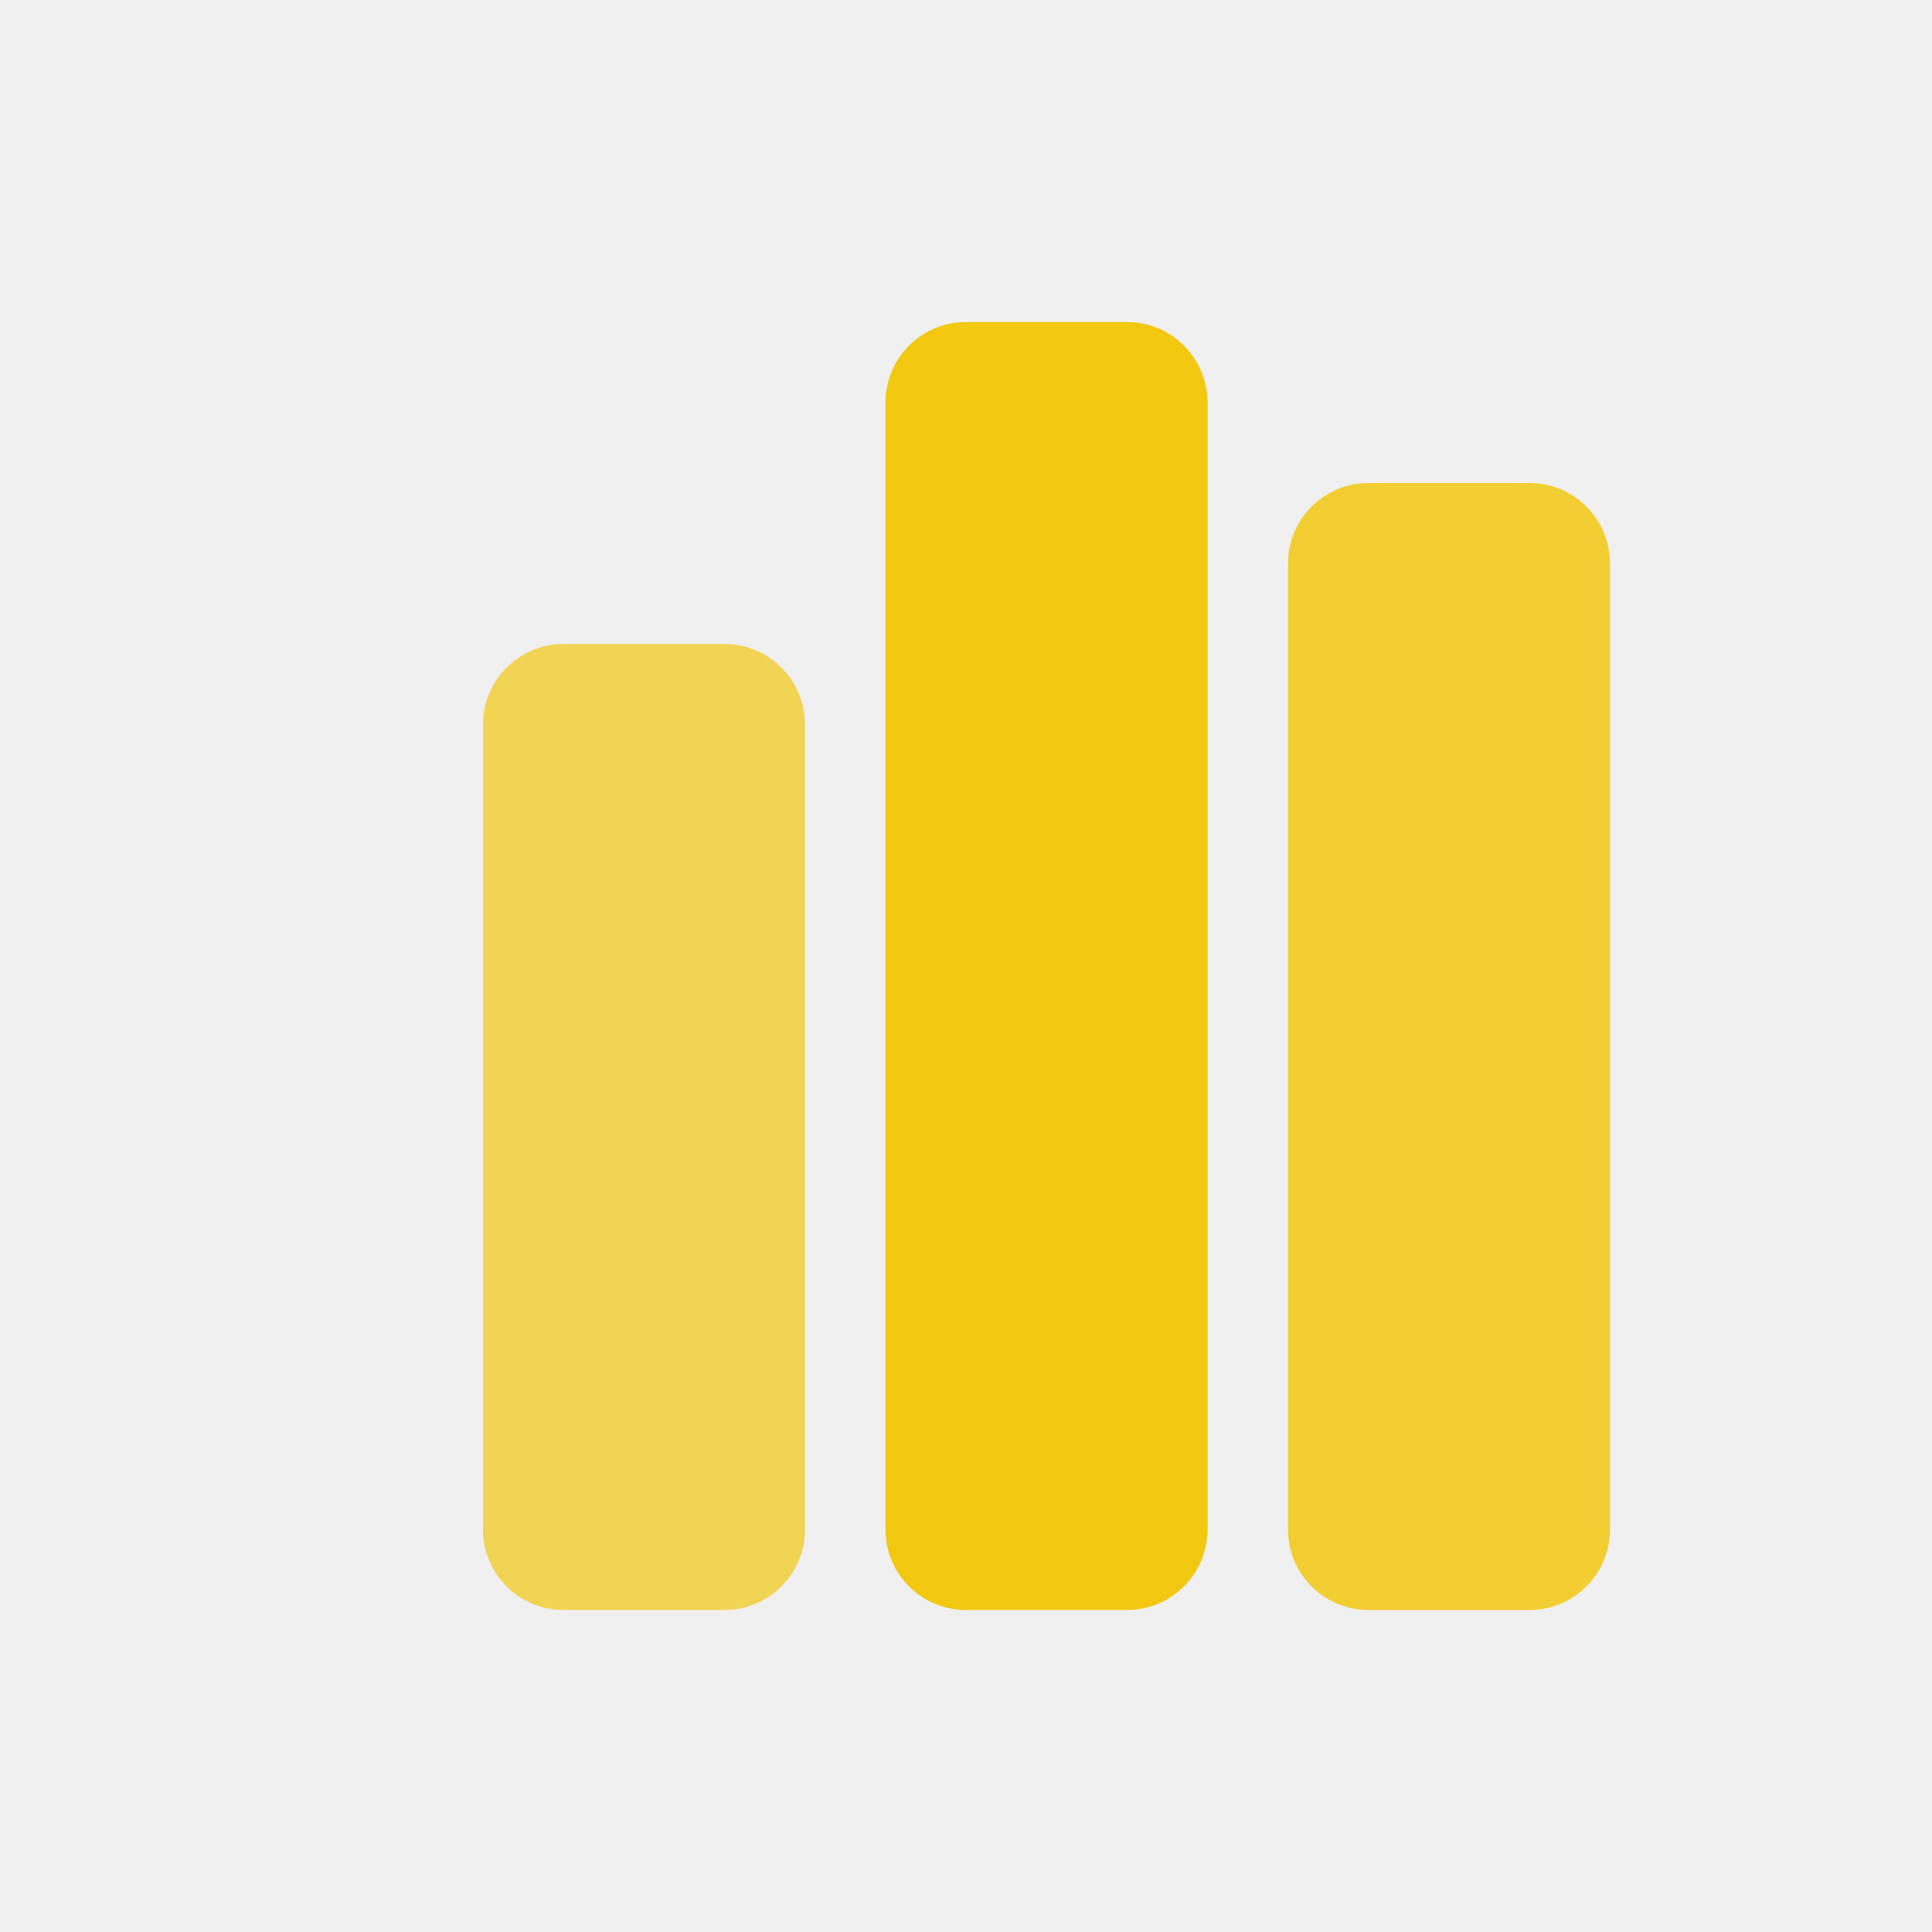
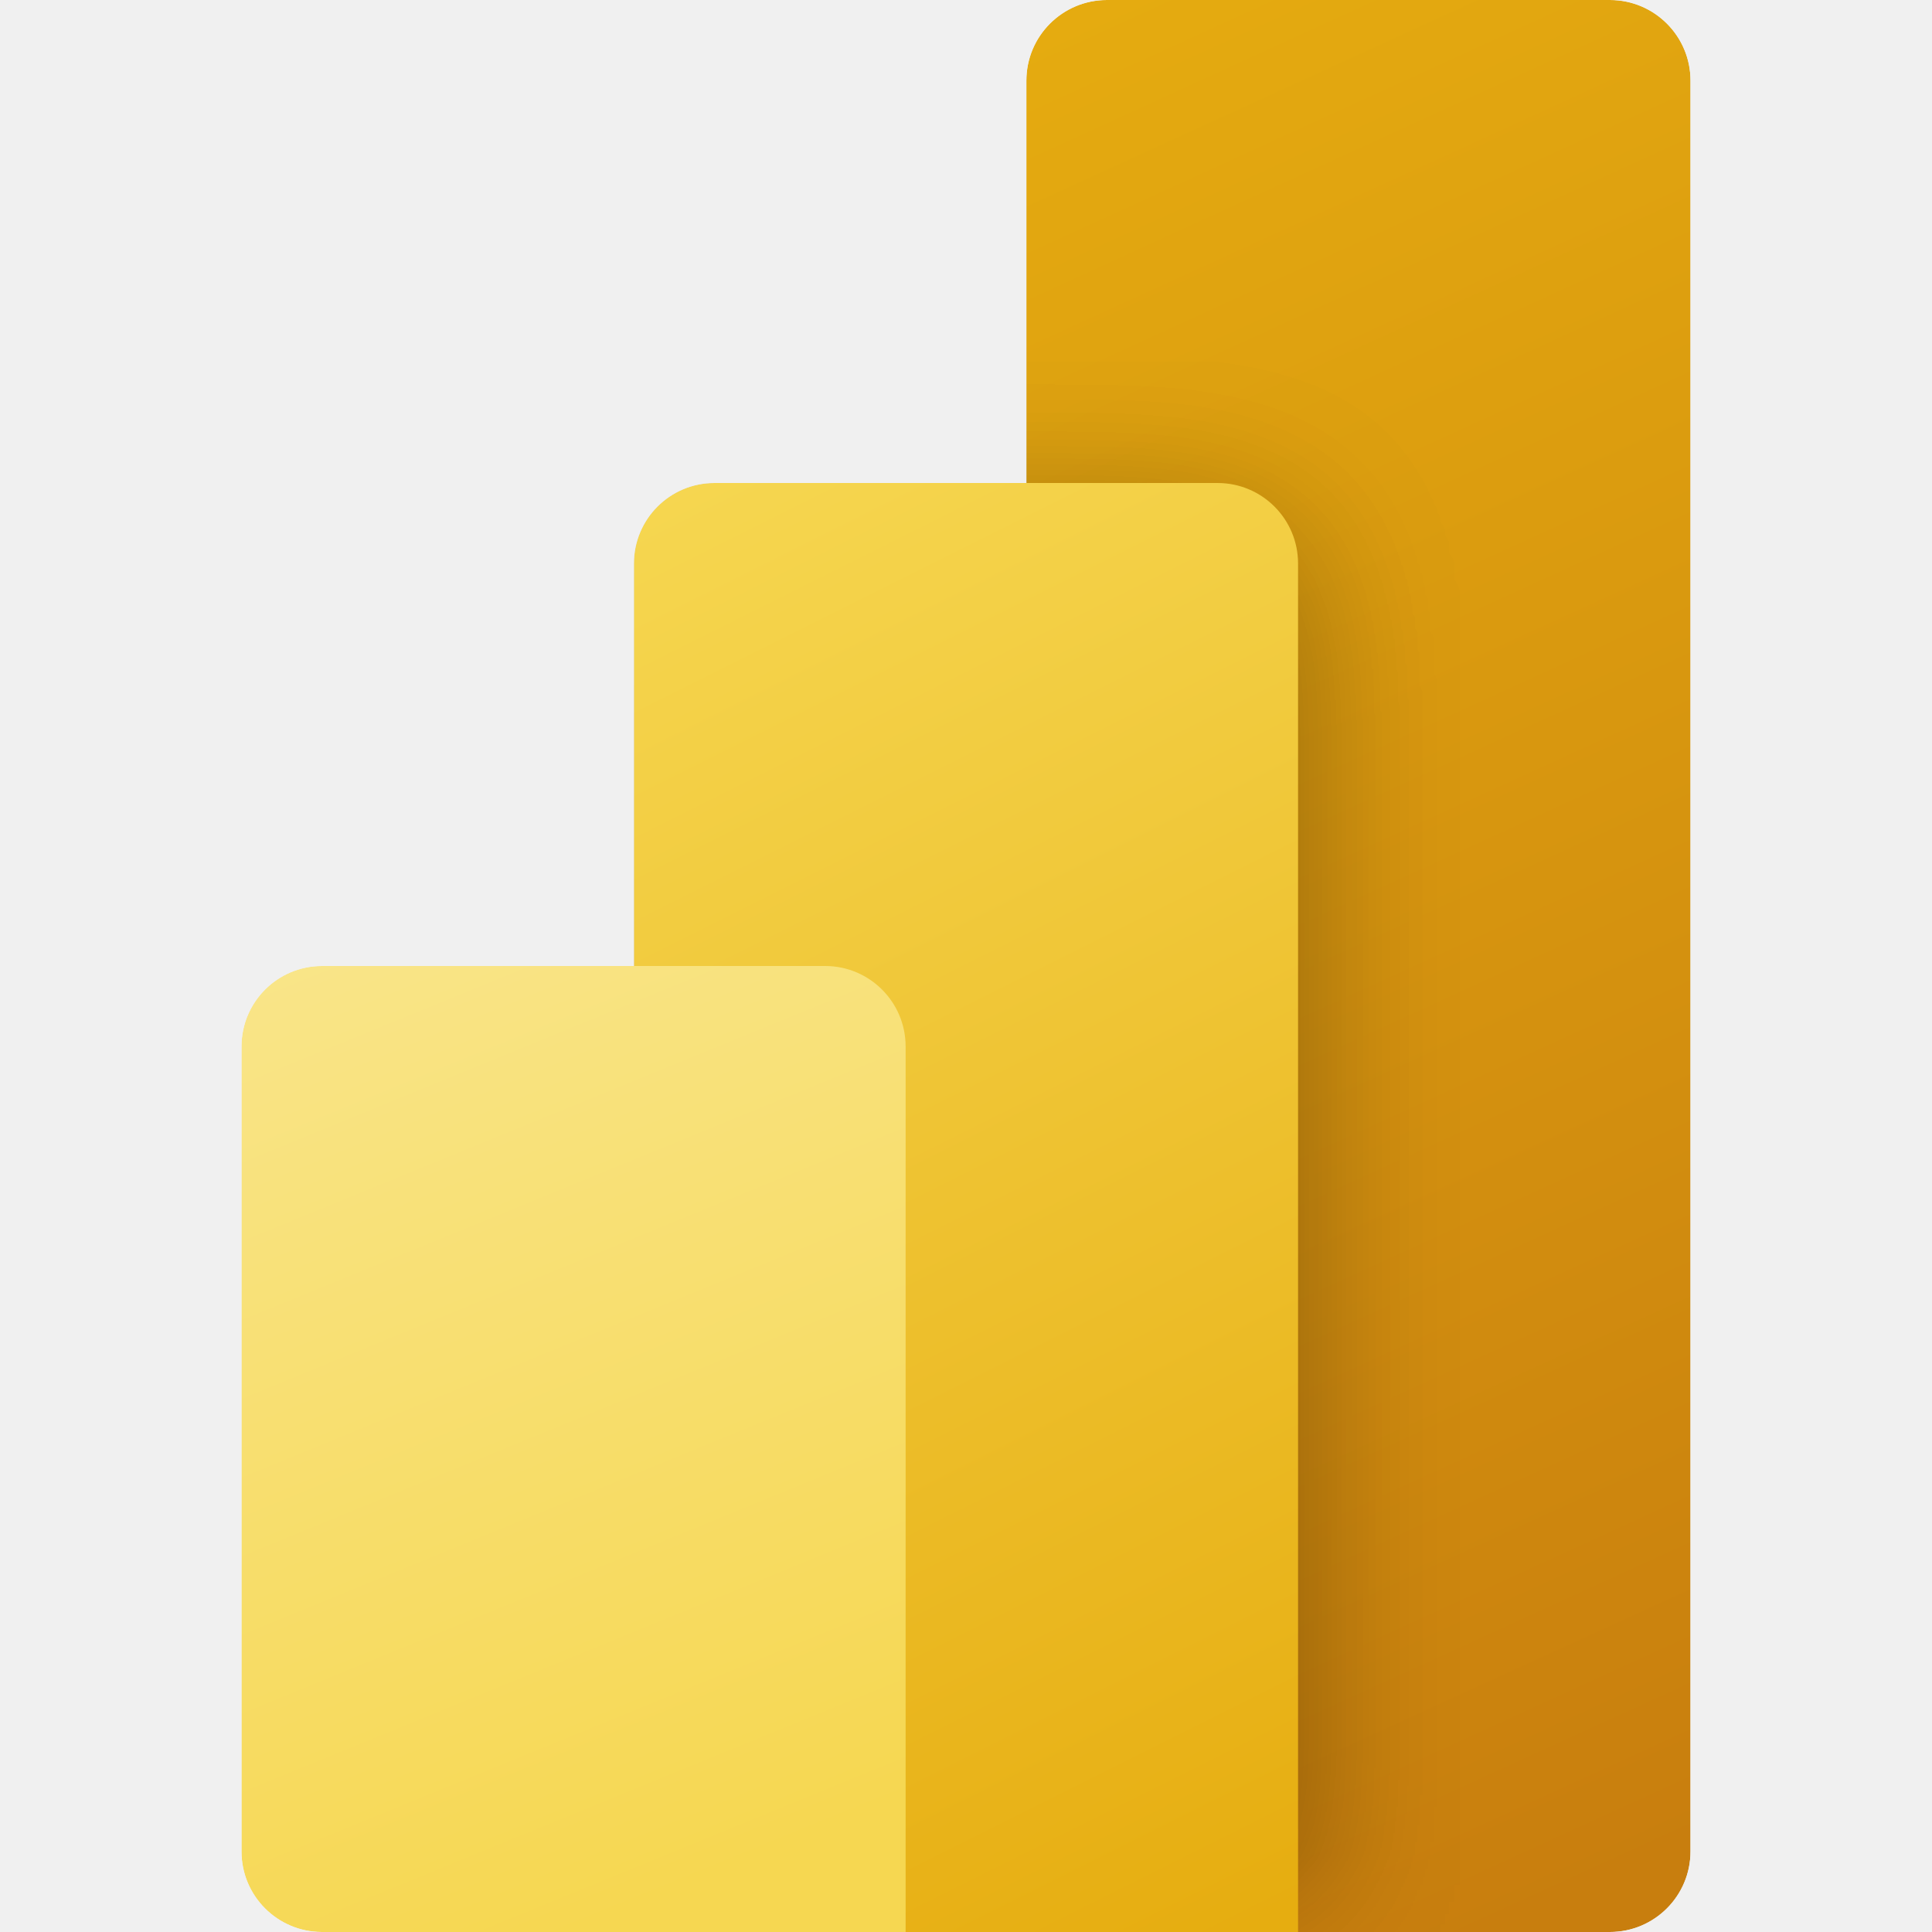
- <svg xmlns="http://www.w3.org/2000/svg" viewBox="0 0 48 48">
-   <rect x="22" y="8" width="8" height="32" rx="2" fill="#F2C811" />
-   <rect x="12" y="16" width="8" height="24" rx="2" fill="#F2C811" opacity="0.7" />
-   <rect x="32" y="12" width="8" height="28" rx="2" fill="#F2C811" opacity="0.85" />
+ <svg xmlns="http://www.w3.org/2000/svg" fill="none" viewBox="0 0 1600 1600">
+   <mask id="prefix__a" style="mask-type:alpha" maskUnits="userSpaceOnUse" x="200" y="0" width="1200" height="1600">
+     <path d="M1333.25 0c36.86 0 66.75 29.885 66.75 66.75v1466.5c0 36.86-29.89 66.75-66.75 66.75H266.667c-36.819 0-66.667-29.85-66.667-66.67V866.667C200 829.848 229.848 800 266.667 800H525V466.667C525 429.848 554.848 400 591.667 400H850V66.75C850 29.885 879.885 0 916.75 0h416.5z" fill="#fff" />
+   </mask>
+   <g mask="url(#prefix__a)">
+     <path d="M1400 66.75v1466.5c0 36.86-29.89 66.75-66.75 66.75h-416.5c-36.865 0-66.75-29.89-66.75-66.75V66.75C850 29.885 879.885 0 916.75 0h416.5c36.87 0 66.75 29.885 66.75 66.75z" fill="url(#prefix__paint0_linear_8592:56198)" />
+     <g filter="url(#prefix__filter0_dd_8592:56198)">
+       <path d="M1075 466.667V1600H525V466.667C525 429.848 554.848 400 591.667 400h416.663c36.82 0 66.67 29.848 66.67 66.667z" fill="url(#prefix__paint1_linear_8592:56198)" />
+     </g>
+     <path d="M200 866.667v666.663c0 36.82 29.848 66.67 66.667 66.67H750V866.667C750 829.848 720.152 800 683.333 800H266.667C229.848 800 200 829.848 200 866.667z" fill="url(#prefix__paint2_linear_8592:56198)" />
+   </g>
+   <defs>
+     <linearGradient id="prefix__paint0_linear_8592:56198" x1="758.333" y1="0" x2="1447.82" y2="1507.15" gradientUnits="userSpaceOnUse">
+       <stop stop-color="#E6AD10" />
+       <stop offset="1" stop-color="#C87E0E" />
+     </linearGradient>
+     <linearGradient id="prefix__paint1_linear_8592:56198" x1="524.955" y1="400" x2="1105.79" y2="1561.67" gradientUnits="userSpaceOnUse">
+       <stop stop-color="#F6D751" />
+       <stop offset="1" stop-color="#E6AD10" />
+     </linearGradient>
+     <linearGradient id="prefix__paint2_linear_8592:56198" x1="199.955" y1="800" x2="519.784" y2="1581.68" gradientUnits="userSpaceOnUse">
+       <stop stop-color="#F9E589" />
+       <stop offset="1" stop-color="#F6D751" />
+     </linearGradient>
+     <filter id="prefix__filter0_dd_8592:56198" x="391.667" y="300" width="816.667" height="1466.67" filterUnits="userSpaceOnUse" color-interpolation-filters="sRGB">
+       <feFlood flood-opacity="0" result="BackgroundImageFix" />
+       <feColorMatrix in="SourceAlpha" values="0 0 0 0 0 0 0 0 0 0 0 0 0 0 0 0 0 0 127 0" result="hardAlpha" />
+       <feOffset dy="6.333" />
+       <feGaussianBlur stdDeviation="6.333" />
+       <feColorMatrix values="0 0 0 0 0 0 0 0 0 0 0 0 0 0 0 0 0 0 0.2 0" />
+       <feBlend in2="BackgroundImageFix" result="effect1_dropShadow_8592:56198" />
+       <feColorMatrix in="SourceAlpha" values="0 0 0 0 0 0 0 0 0 0 0 0 0 0 0 0 0 0 127 0" result="hardAlpha" />
+       <feOffset dy="33.333" />
+       <feGaussianBlur stdDeviation="66.667" />
+       <feColorMatrix values="0 0 0 0 0 0 0 0 0 0 0 0 0 0 0 0 0 0 0.18 0" />
+       <feBlend in2="effect1_dropShadow_8592:56198" result="effect2_dropShadow_8592:56198" />
+       <feBlend in="SourceGraphic" in2="effect2_dropShadow_8592:56198" result="shape" />
+     </filter>
+   </defs>
</svg>
